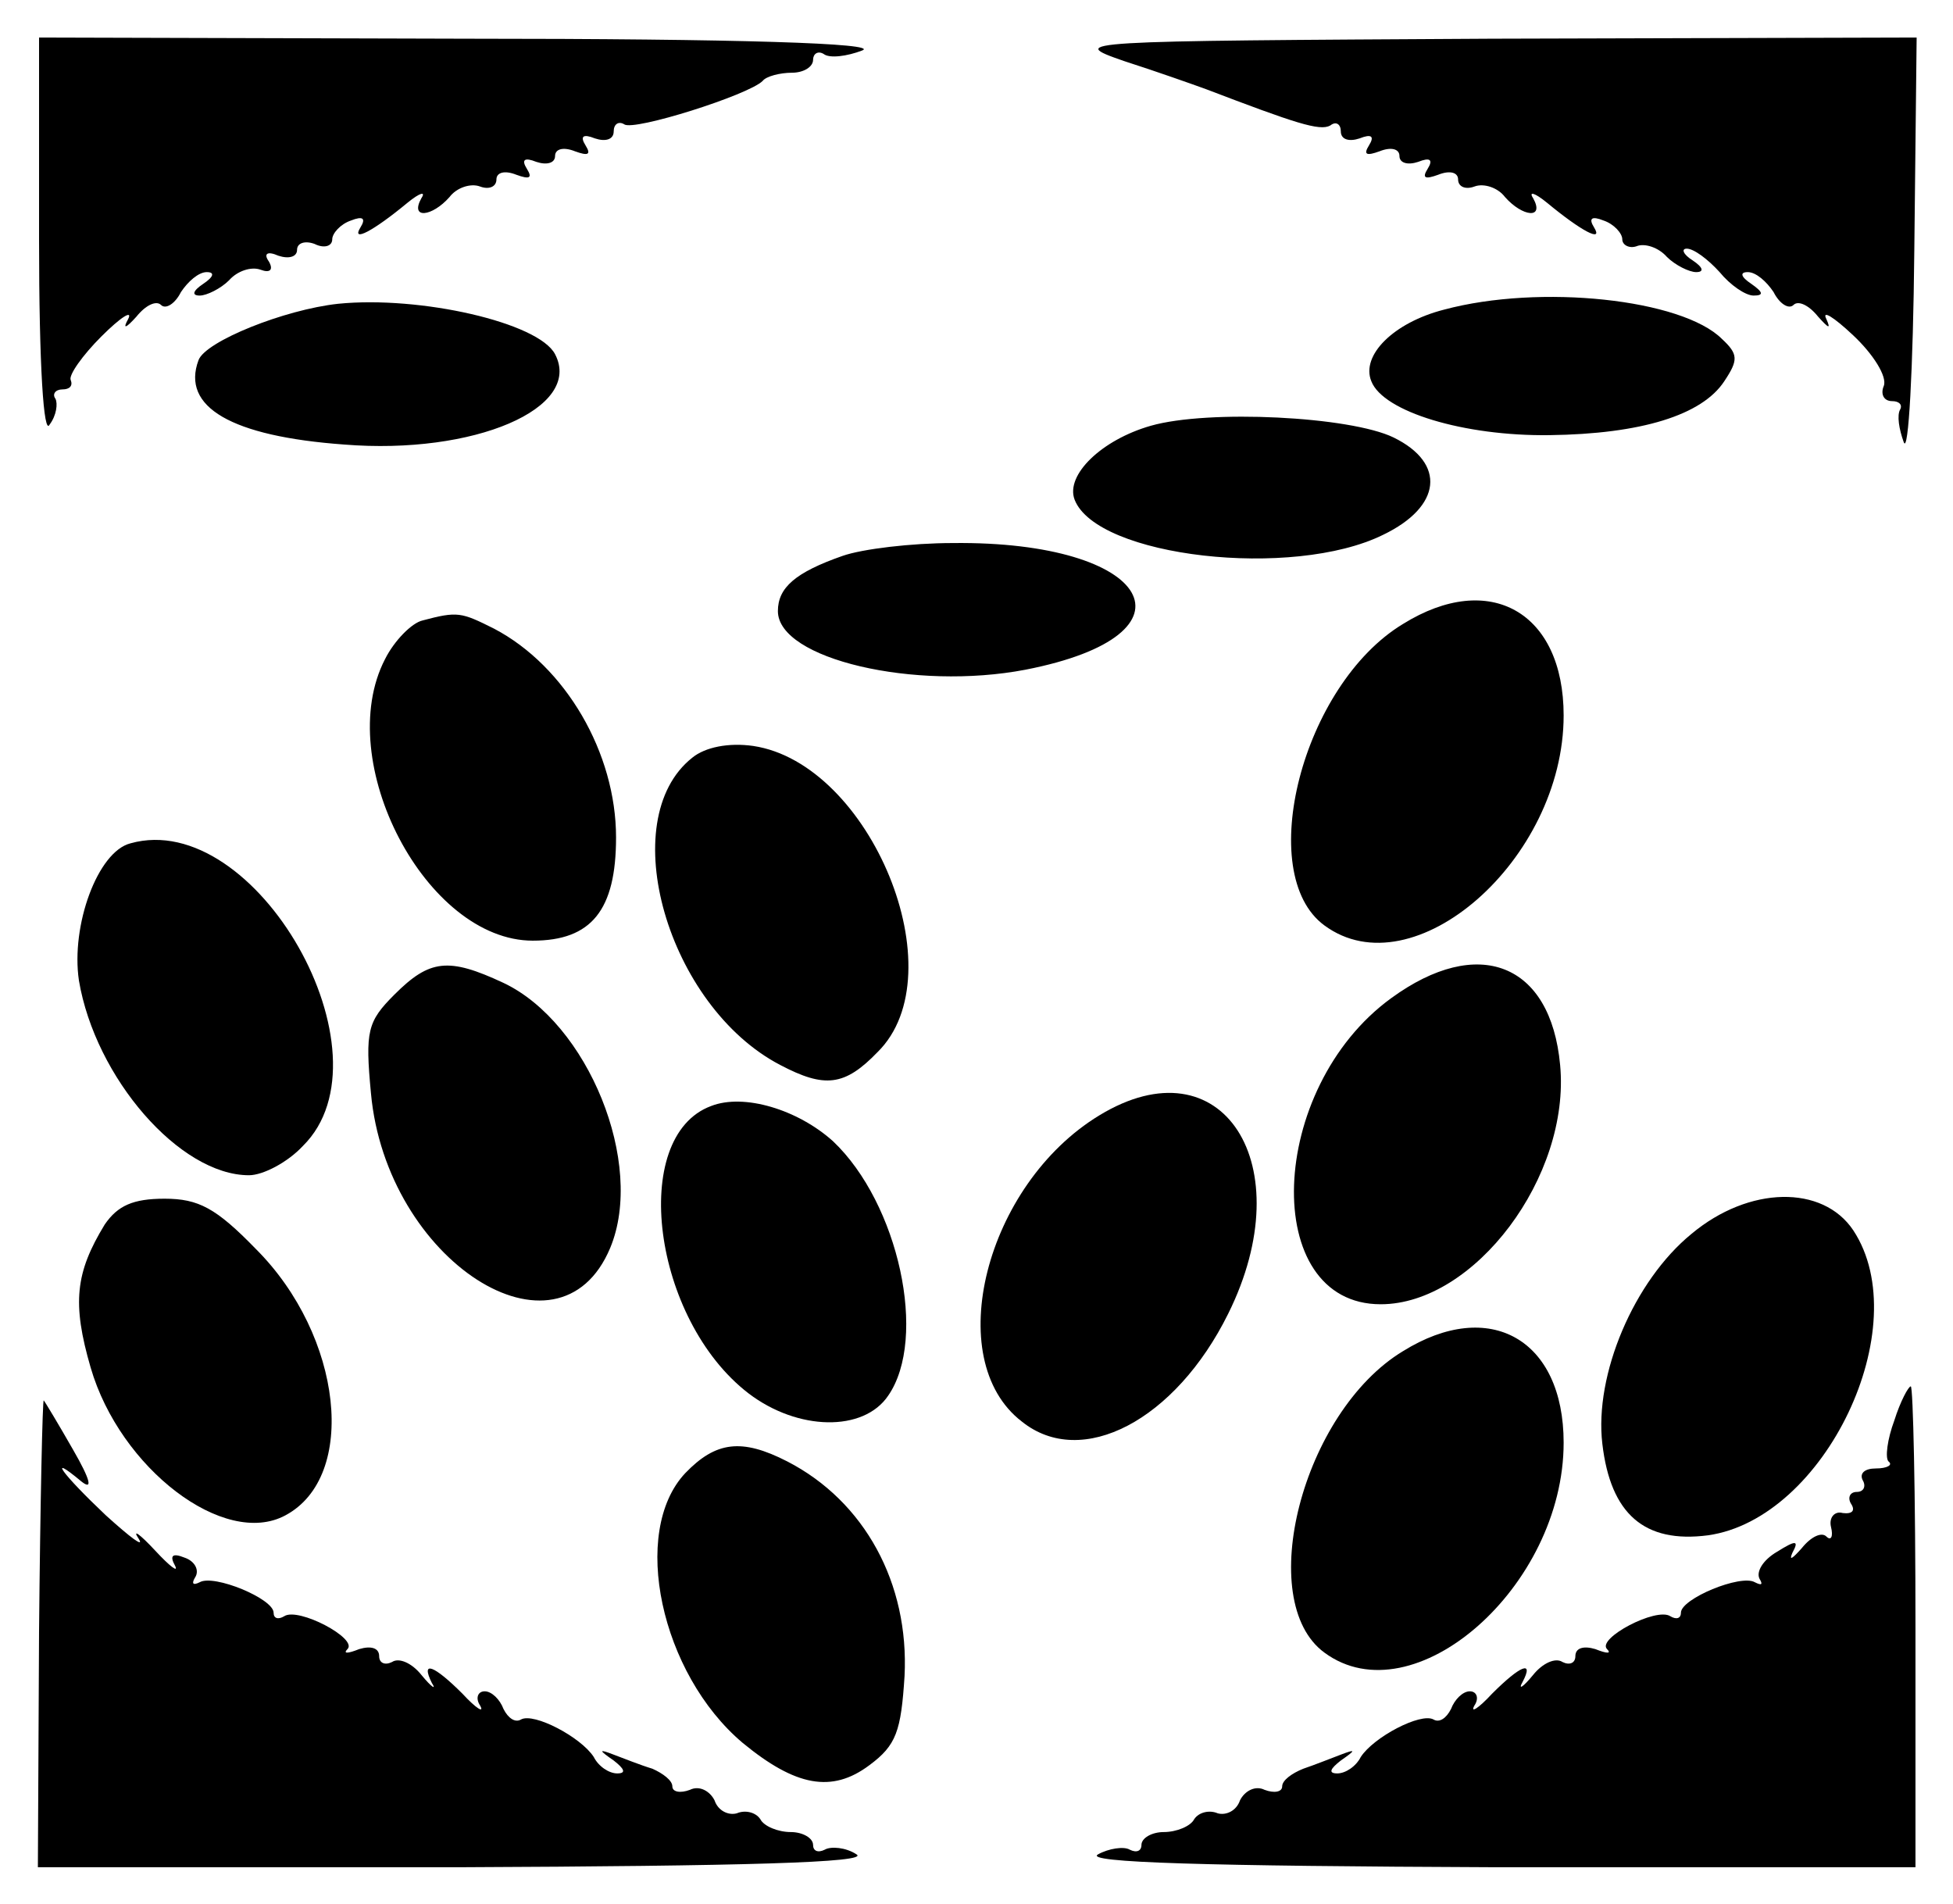
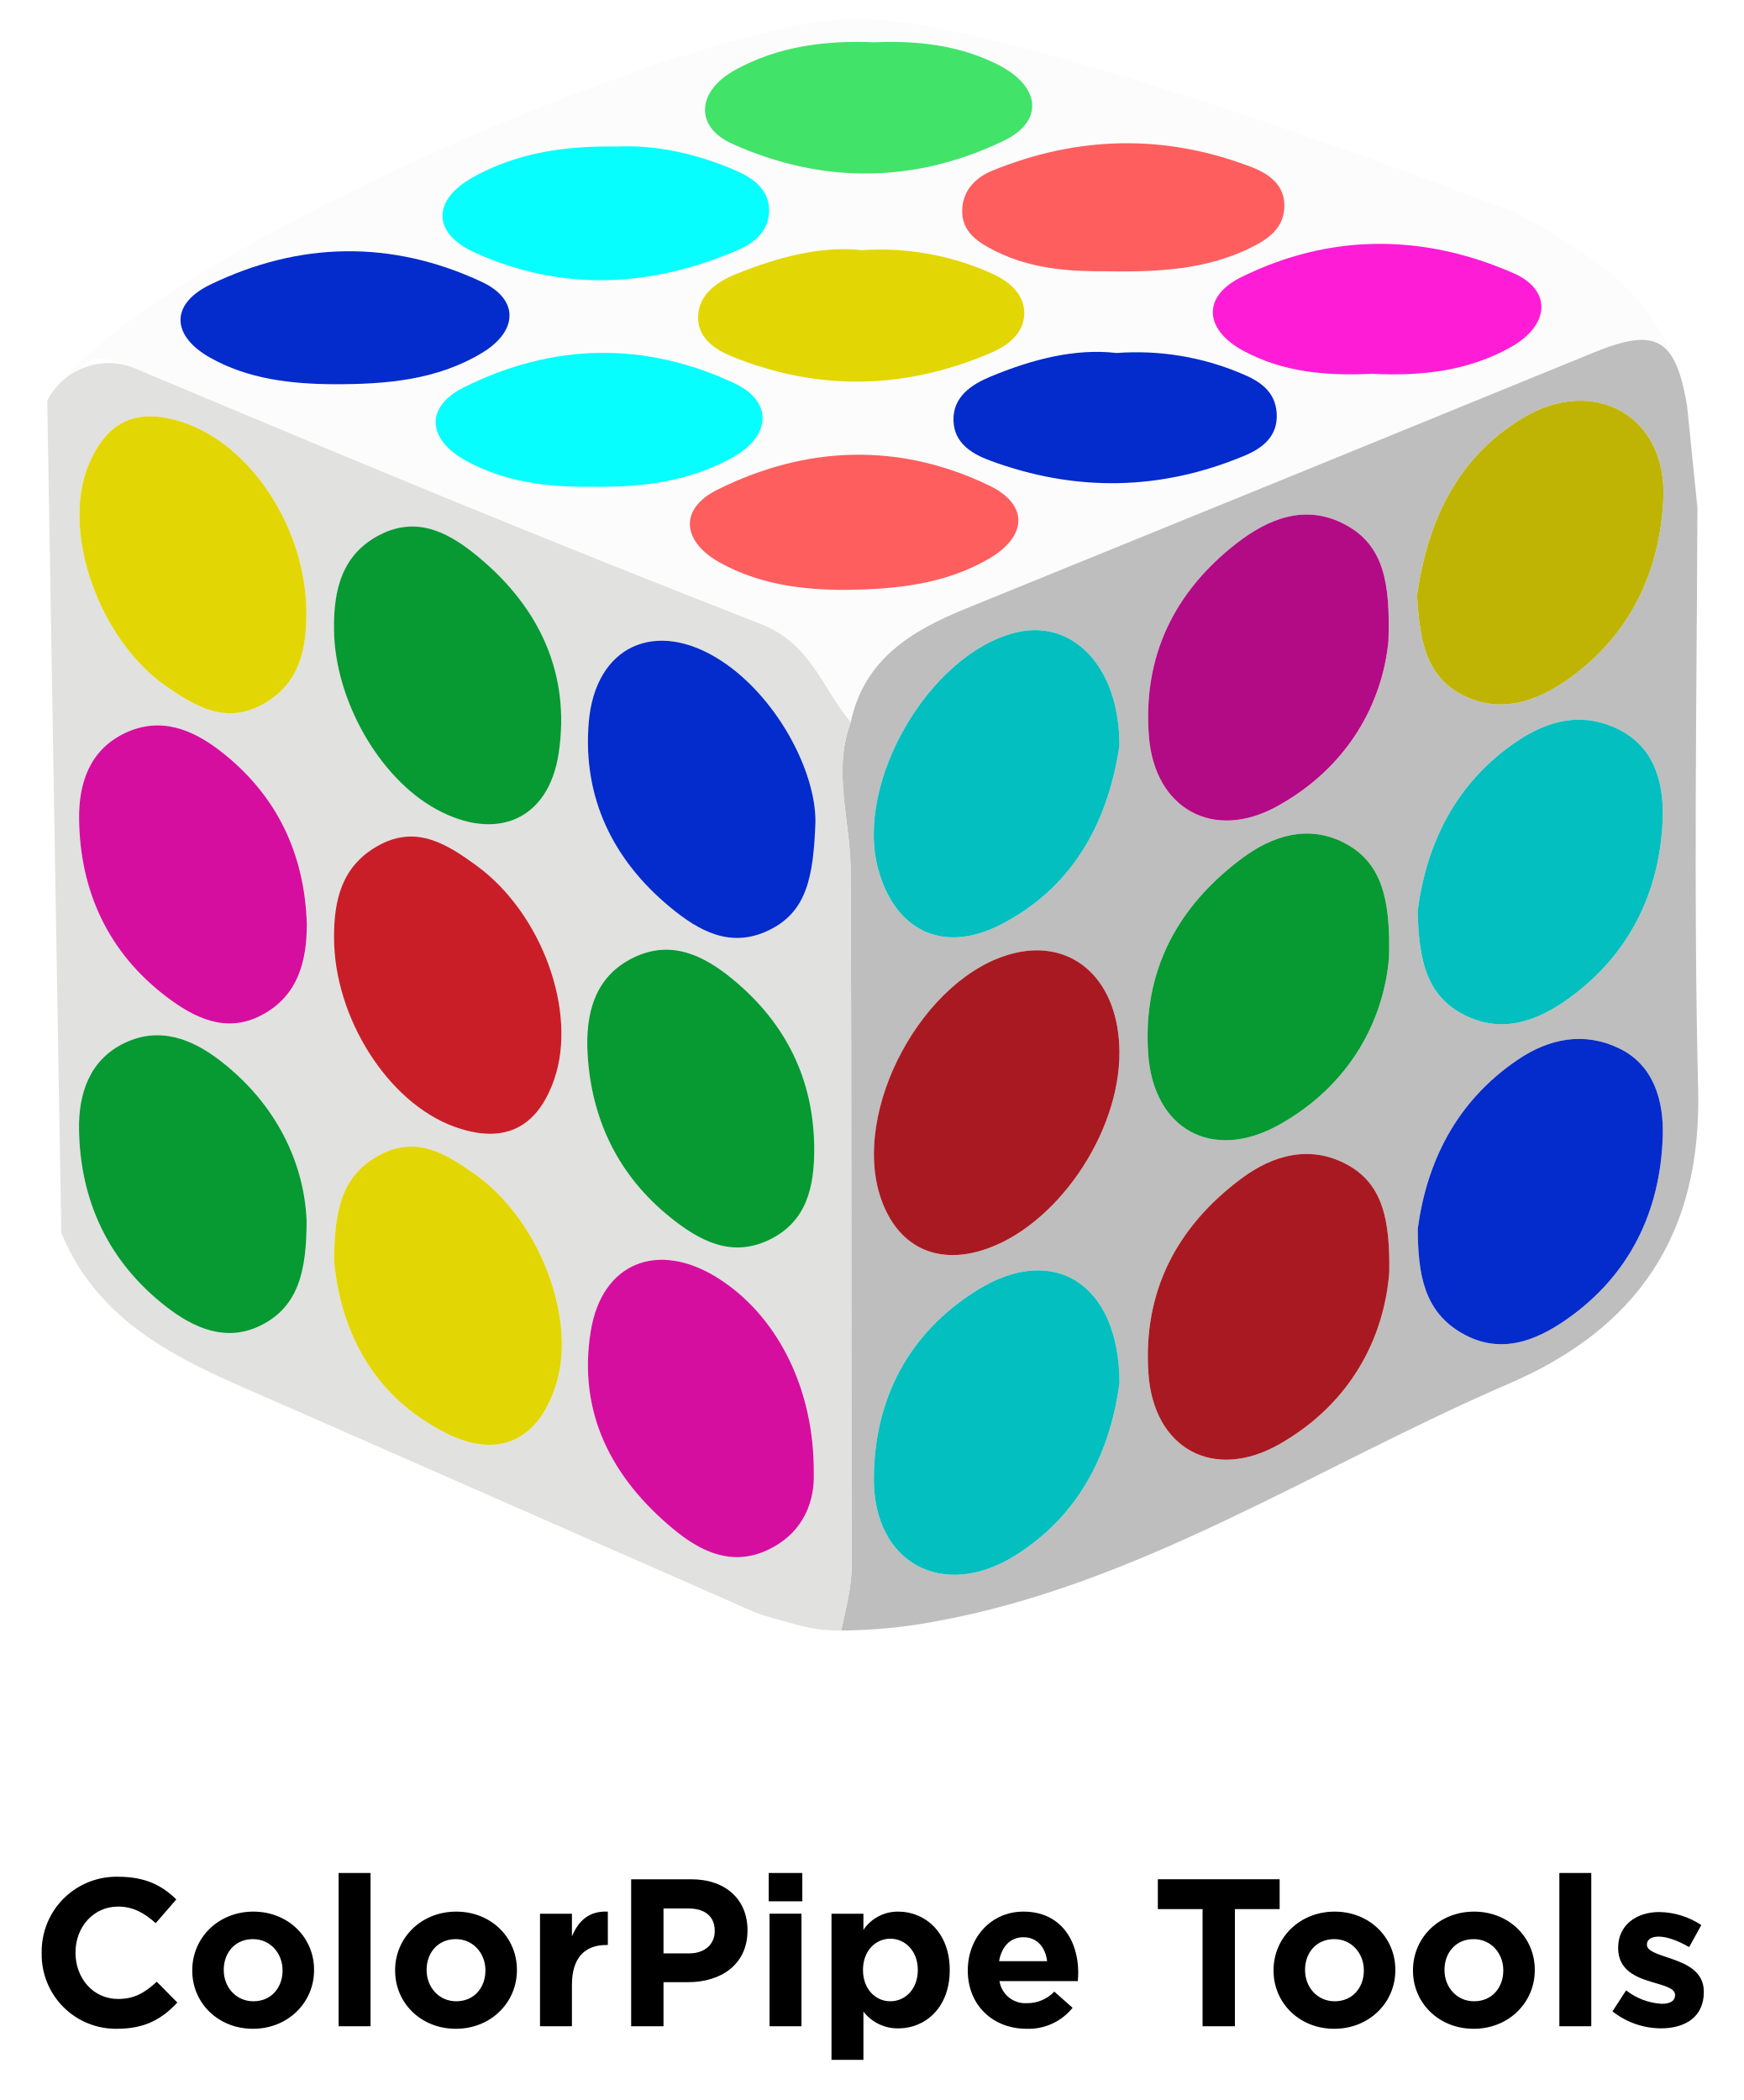
- <svg xmlns="http://www.w3.org/2000/svg" role="img" viewBox="-3.33 -3.20 166.53 162.28">
-   <path d="M0 17.2C0 28.1.4 34 .9 33c.6-.8.7-1.8.5-2.2-.3-.4 0-.8.6-.8s.9-.3.7-.8c-.2-.4 1-2.1 2.6-3.7C7 23.8 8 23.2 7.6 24c-.5.9-.2.8.7-.2.8-1 1.7-1.4 2.1-1 .4.4 1.2-.1 1.7-1.1.6-.9 1.5-1.7 2.2-1.7.7 0 .6.4-.3 1-.9.6-1 1-.3 1 .6 0 1.8-.6 2.5-1.3.7-.8 1.9-1.2 2.7-.9.8.3 1.1 0 .7-.7-.5-.7-.1-.9.8-.5.9.3 1.6.1 1.6-.5s.7-.8 1.5-.5c.8.4 1.5.2 1.5-.4 0-.5.7-1.3 1.6-1.6 1-.4 1.3-.2.8.6-.8 1.3 1.1.3 4-2.1 1.1-.9 1.6-1 1.2-.4-1 1.8.9 1.6 2.4-.1.6-.8 1.8-1.2 2.6-.9.8.3 1.4 0 1.4-.6s.7-.8 1.7-.4c1.1.4 1.4.3.9-.5-.5-.8-.2-1 .8-.6.9.3 1.6.1 1.6-.5s.7-.8 1.7-.4c1.1.4 1.4.3.9-.5-.5-.8-.2-1 .8-.6.9.3 1.6.1 1.6-.6 0-.6.4-.9.9-.6.8.6 10.6-2.5 11.8-3.7.3-.4 1.5-.7 2.5-.7S66 2.5 66 1.9c0-.5.4-.8.9-.5.5.4 2 .2 3.3-.3 1.5-.6-10.3-1-33.9-1L0 0v17.2zM92.5 2c2.8.9 5.9 2 7 2.4 7.6 2.9 9.7 3.6 10.6 3.1.5-.4.9-.1.9.5 0 .7.7.9 1.6.6 1-.4 1.3-.2.8.6s-.2.9.9.5c1-.4 1.7-.2 1.7.4 0 .6.7.8 1.6.5 1-.4 1.3-.2.8.6s-.2.9.9.5c1-.4 1.7-.2 1.7.4 0 .6.6.9 1.4.6.8-.3 2 .1 2.6.9 1.5 1.7 3.4 1.9 2.4.1-.4-.6.1-.5 1.2.4 2.9 2.4 4.8 3.4 4 2.1-.5-.8-.2-1 .8-.6.9.3 1.6 1.1 1.6 1.6s.6.8 1.2.6c.7-.3 1.9.1 2.6.9.7.7 1.9 1.3 2.5 1.3.7 0 .6-.4-.3-1-.8-.5-1-1-.5-1 .6 0 1.8.9 2.8 2 .9 1.1 2.2 2 2.9 2 .9 0 .8-.3-.2-1-.9-.6-1-1-.3-1s1.6.8 2.2 1.7c.5 1 1.3 1.5 1.7 1.1.4-.4 1.3 0 2.1 1 .9 1 1.1 1.1.7.2-.4-.8.6-.2 2.3 1.4 1.7 1.6 2.9 3.5 2.6 4.3-.3.7 0 1.3.7 1.3.6 0 .9.3.7.7-.3.5-.1 1.7.3 2.8.4 1.1.8-6.2.9-16.3l.2-18.2-36.3.1C88.3.3 87.6.3 92.5 2z" />
-   <path d="M25.5 22.7c-4.6.5-11.3 3.2-11.9 4.8-1.5 4 2.8 6.5 12.4 7.2 11.1.9 20.4-3.1 18-7.7-1.4-2.7-11.5-5-18.5-4.3zm94.3.5c-4.3 1.1-7.1 3.9-6.2 6.1 1 2.6 7.9 4.7 15.2 4.6 7.8-.1 13-1.7 14.9-4.6 1.2-1.8 1.2-2.3-.2-3.6-3.4-3.4-15.5-4.7-23.7-2.5zm-25 9.9c-4.2 1.2-7.3 4.2-6.5 6.3 1.9 4.9 18.6 6.8 26.3 3 5-2.4 5.4-6.1.9-8.3-3.7-1.8-15.8-2.4-20.7-1zM68.5 44.2c-4 1.4-5.5 2.7-5.5 4.7 0 4.1 11.7 6.8 21.1 5 15.4-3 10.8-11-6.2-10.8-3.5 0-7.7.5-9.4 1.1zm47.8 5.8c-8.6 5.2-12.7 21.3-6.7 25.7 7.6 5.6 20.4-5.6 20.4-17.9 0-8.8-6.3-12.4-13.7-7.8zm-83.6-.3c-.9.2-2.4 1.7-3.2 3.3C25 61.7 33 77 42.1 77c5 0 7.1-2.6 7.1-8.8 0-7.2-4.3-14.6-10.4-17.8-2.8-1.4-3.1-1.5-6.1-.7zm23 11.7c-6.7 5.3-2.1 21.2 7.5 26.2 3.8 2 5.5 1.8 8.3-1.1 6.8-6.7-.6-24.6-10.6-26.1-2.1-.3-4.1.1-5.2 1zM7.8 68.7c-2.8.7-5.1 7-4.4 11.7C4.8 88.7 12 97 17.9 97c1.2 0 3.3-1.1 4.6-2.5 7.9-7.8-4-28.8-14.7-25.8zm22.5 12.9c-2.3 2.3-2.5 3.1-2 8.4 1.3 14.3 16 23.7 20.4 13.2 3-7.2-1.9-19.2-9.1-22.6-4.7-2.2-6.3-2-9.3 1zm85 .3c-10.6 7.7-11.2 26.1-.9 26.1 8 0 16.2-10.9 15.3-20.4-.8-8.7-7-11.1-14.4-5.7zm-58 9.2c-7 2.6-5 18.2 3.2 24.5 4.2 3.2 9.8 3.3 11.9.2 3.4-4.9.9-16.4-4.7-21.7-3-2.7-7.6-4.1-10.4-3z" />
-   <path d="M90.4 91.9c-9.7 5.9-13.5 20.8-6.6 26.1 5.1 4.1 13.1-.1 17.6-9.2 6.3-12.7-.5-23.3-11-16.9zm-84.8 9.3c-2.5 4.1-2.8 6.7-1.2 12.2C6.9 122 15.8 128.8 21 126c6.2-3.3 4.9-15.3-2.5-22.7-3.4-3.5-4.9-4.3-7.8-4.3-2.7 0-4 .6-5.1 2.2zm135.3.8c-4.9 4-8.3 12-7.6 17.9.7 6 3.6 8.5 9 7.8 10-1.4 17.8-17.8 12.4-26-2.6-3.9-8.9-3.8-13.8.3zm-24.6 10c-8.6 5.2-12.7 21.3-6.7 25.7 7.6 5.6 20.4-5.6 20.4-17.9 0-8.8-6.3-12.4-13.7-7.8z" />
-   <path d="M158.2 117.9c-.6 1.6-.8 3.2-.5 3.5.4.3-.1.6-1.1.6-.9 0-1.4.4-1.1 1 .3.5.1 1-.5 1s-.8.5-.5 1c.4.6.1.9-.7.8-.7-.2-1.2.4-1 1.2.2.8 0 1.2-.4.8-.4-.4-1.3 0-2.1 1-.8.9-1.1 1.1-.8.4.6-1.1.3-1.1-1.3-.1-1.2.7-1.8 1.7-1.5 2.3.3.5.2.6-.4.3-1.2-.7-6.3 1.4-6.3 2.6 0 .5-.4.6-.9.3-1.2-.8-6.3 1.9-5.4 2.8.4.4 0 .4-1 0-1-.3-1.7-.1-1.7.6 0 .6-.5.8-1.1.5-.6-.4-1.7.1-2.5 1.1-.9 1.1-1.3 1.3-.9.6 1-1.9-.2-1.4-2.6 1-1.2 1.3-1.9 1.7-1.5 1 .4-.6.2-1.2-.4-1.2-.6 0-1.3.7-1.6 1.5-.4.8-1 1.2-1.5.9-1.1-.6-5.1 1.5-6.2 3.2-.4.8-1.3 1.4-2 1.4-.8 0-.6-.4.3-1.1 1.3-.9 1.3-1 0-.5-.8.3-2.3.9-3.2 1.2-1 .4-1.8 1-1.8 1.5s-.7.6-1.5.3c-.8-.4-1.7.1-2.1.9-.3.9-1.2 1.3-1.9 1.1-.7-.3-1.6-.1-2 .5-.3.6-1.5 1.1-2.6 1.1-1 0-1.9.5-1.9 1.1 0 .5-.4.7-1 .4-.5-.3-1.8-.1-2.7.4-1.3.7 9.1 1 34 1.1H160v-20.5c0-11.3-.2-20.5-.4-20.5s-.9 1.3-1.4 2.9zM0 135.9L-.1 156h35.8c24.4-.1 35.2-.4 34-1.1-.9-.6-2.2-.7-2.7-.4-.6.3-1 .1-1-.4 0-.6-.9-1.1-1.9-1.1-1.1 0-2.3-.5-2.6-1.1-.4-.6-1.3-.8-2-.5-.7.2-1.6-.2-1.9-1.1-.4-.8-1.3-1.3-2.1-.9-.8.3-1.5.2-1.5-.3s-.8-1.1-1.7-1.5c-1-.3-2.5-.9-3.3-1.2-1.3-.5-1.3-.4 0 .5.9.7 1.1 1.1.3 1.1-.7 0-1.6-.6-2-1.4-1.1-1.7-5.1-3.8-6.2-3.2-.5.3-1.1-.1-1.5-.9-.3-.8-1-1.5-1.6-1.5-.6 0-.8.6-.4 1.2.4.7-.3.3-1.5-1-2.4-2.4-3.6-2.9-2.6-.9.4.6 0 .4-.9-.7-.8-1-1.9-1.5-2.5-1.1-.6.3-1.1.1-1.1-.5 0-.7-.7-.9-1.7-.6-1 .4-1.4.4-1 0 .9-.9-4.2-3.6-5.4-2.8-.5.3-.9.2-.9-.3 0-1.2-5.1-3.3-6.3-2.6-.6.3-.7.1-.4-.4.4-.6 0-1.4-.9-1.7-1-.4-1.3-.2-.8.7.3.6-.4.1-1.7-1.3-1.3-1.4-2-1.9-1.4-1 .5.8-.7-.1-2.8-2-3.7-3.5-5.1-5.4-2.1-2.9 1 .8.8-.1-.7-2.7-1.2-2.1-2.4-4.1-2.5-4.2-.1-.2-.3 8.7-.4 19.7zm55.1-13.5c-4.7 5-2.1 17.1 4.9 23 4.5 3.7 7.6 4.3 10.8 1.9 2.3-1.7 2.7-2.9 3-7.6.4-7.9-3.4-14.9-10-18.3-3.9-2-6.1-1.7-8.7 1z" />
+ <svg xmlns="http://www.w3.org/2000/svg" role="img" viewBox="13.68 9.68 467.14 562.64">
+   <defs>
+     <style>.cls-1{fill:none}.cls-2{fill:#fcfcfd}.cls-5{fill:#fe5e5e}.cls-6{fill:#042bcb}.cls-7{fill:#e3d605}.cls-11{fill:#a91921}.cls-12{fill:#03bfbf}.cls-15{fill:#079932}.cls-16{fill:#d50e9f}</style>
+   </defs>
+   <path d="M244.585 76.696c-10.966-1.194-22.475 1.887-33.558 6.343-5.03 2.023-10.287 5.383-10.333 11.685-.041 5.732 4.83 8.774 9.477 10.63 23.23 9.284 46.418 8.621 69.331-1.29 4.383-1.895 8.309-5.164 8.571-9.96.308-5.623-4.23-9.198-8.852-11.224a72.88 72.88 0 0 0-34.636-6.184zm26.871-10.891c-.232 6.007 4.193 8.77 8.774 11.089 10.11 5.116 21.085 5.528 30.01 5.467 14.514.268 26.794-.647 38.204-6.16 4.593-2.219 9.034-5.077 9.31-10.888.288-6.046-4.129-9.079-8.898-10.908-23.232-8.91-46.475-8.338-69.428 1.04-4.316 1.763-7.772 5.203-7.972 10.36zm-61.624-17.603c24.08 10.855 48.93 10.646 72.739-.803 10.914-5.248 9.865-14.576-1.406-20.324-10.423-5.316-21.79-6.567-33.277-6.063-13.088-.575-25.766 1.071-37.278 7.417-10.239 5.645-10.977 15.176-.778 19.773zm1.491 28.485c4.143-1.786 8.113-4.792 8.386-10.041.314-6.056-4.216-9.209-8.744-11.196-10.568-4.638-21.746-7.035-32.226-6.505-14.186-.237-26.831 1.832-38.257 8.162-11.036 6.114-11.115 15.03.363 20.226 23.35 10.572 47.136 9.413 70.478-.646zM70 105.525c10.198 5.727 21.616 7.036 33.183 7.1 13.86.025 27.628-1.082 39.76-8.482 9.558-5.83 9.77-14.261-.129-18.905-19.216-9.015-38.843-10.56-58.1-4.977L63.692 90.792c-3.52 4.785-1.298 10.462 6.308 14.733zm276.25 4.232a72.073 72.073 0 0 0-33.445-5.502c-11.094-1.301-22.676 1.709-33.748 6.32-4.927 2.05-10.222 5.325-9.936 11.96.254 5.896 4.926 8.736 9.721 10.515 22.91 8.5 45.802 8.145 68.345-1.321 4.658-1.956 8.889-5.134 8.518-11.308-.361-6.018-4.722-8.726-9.454-10.664zm-135.687 2.675c-24.154-11.384-48.865-10.832-72.62 1.035-10.498 5.244-9.842 13.949.651 19.695 10.229 5.601 21.572 7.08 33.134 6.938 13.425.26 26.577-1.273 38.445-7.99 10.118-5.726 10.552-14.889.39-19.678zm208.571-29.567c-24.189-10.588-49.101-10.71-72.964 1.093-10.476 5.182-9.863 13.983.46 19.633 10.757 5.888 22.661 6.823 34.556 6.232 13.146.688 25.904-.709 37.374-7.217 10.337-5.866 10.951-15.198.574-19.741zm-140.418 56.912c-24.21-11.65-48.994-10.727-72.802 1.08-10.386 5.15-9.659 13.945.881 19.71 10.234 5.596 21.612 7.165 33.216 7.154 13.397-.128 26.689-1.439 38.494-8.277 10.477-6.07 10.765-14.588.21-19.667z" class="cls-1" />
+   <path d="M69.955 85.966a16.597 16.597 0 0 0-6.263 4.826l21.022-10.53a93.262 93.262 0 0 0-14.76 5.704z" class="cls-2" />
+   <path d="M209.832 48.202c24.08 10.855 48.93 10.646 72.739-.803 10.914-5.248 9.865-14.576-1.406-20.324-10.423-5.316-21.79-6.567-33.277-6.063-13.088-.575-25.766 1.071-37.278 7.417-10.239 5.645-10.977 15.176-.778 19.773zm1.491 28.485c4.143-1.786 8.113-4.792 8.386-10.041.314-6.056-4.216-9.209-8.744-11.196-10.568-4.638-21.746-7.035-32.226-6.505-14.186-.237-26.831 1.832-38.257 8.162-11.036 6.114-11.115 15.03.363 20.226 23.35 10.572 47.136 9.413 70.478-.646zm-.76 35.745c-24.154-11.384-48.865-10.832-72.62 1.035-10.498 5.244-9.842 13.949.651 19.695 10.229 5.601 21.572 7.08 33.134 6.938 13.425.26 26.577-1.273 38.445-7.99 10.118-5.726 10.552-14.889.39-19.678zm34.022-35.736c-10.966-1.194-22.475 1.887-33.558 6.343-5.03 2.023-10.287 5.383-10.333 11.685-.041 5.732 4.83 8.774 9.477 10.63 23.23 9.284 46.418 8.621 69.331-1.29 4.383-1.895 8.309-5.164 8.571-9.96.308-5.623-4.23-9.198-8.852-11.224a72.88 72.88 0 0 0-34.636-6.184zM70 105.525c10.198 5.727 21.616 7.036 33.183 7.1 13.86.025 27.628-1.082 39.76-8.482 9.558-5.83 9.77-14.261-.129-18.905-9.45-4.433-33.118.013-57.024 6.341C74.884 98.2 67.062 103.875 70 105.525zm201.456-39.72c-.232 6.007 4.193 8.77 8.774 11.089 10.11 5.116 21.085 5.528 30.01 5.467 14.514.268 26.794-.647 38.204-6.16 4.593-2.219 9.034-5.077 9.31-10.888.288-6.046-4.129-9.079-8.898-10.908-23.232-8.91-46.475-8.338-69.428 1.04-4.316 1.763-7.772 5.203-7.972 10.36zm147.678 17.06c-24.189-10.588-49.101-10.71-72.964 1.093-10.476 5.182-9.863 13.983.46 19.633 10.757 5.888 22.661 6.823 34.556 6.232 13.146.688 25.904-.709 37.374-7.217 10.337-5.866 10.951-15.198.574-19.741zm-72.884 26.892a72.073 72.073 0 0 0-33.445-5.502c-11.094-1.301-22.676 1.709-33.748 6.32-4.927 2.05-10.222 5.325-9.936 11.96.254 5.896 4.926 8.736 9.721 10.515 22.91 8.5 45.802 8.145 68.345-1.321 4.658-1.956 8.889-5.134 8.518-11.308-.361-6.018-4.722-8.726-9.454-10.664zm-67.534 30.02c-24.21-11.65-48.994-10.727-72.802 1.08-10.386 5.15-9.659 13.945.881 19.71 10.234 5.596 21.612 7.165 33.216 7.154 13.397-.128 26.689-1.439 38.494-8.277 10.477-6.07 10.765-14.588.21-19.667z" class="cls-1" />
+   <path d="M465.53 120.437c-.757 4.372-3.972 11.518.697 11.49a90.623 90.623 0 0 0-.698-11.49zm.11-2.091c-.937-5.482-2.067-9.559-3.64-12.408a62.66 62.66 0 0 1 3.53 14.499 6.586 6.586 0 0 0 .11-2.09zM39.373 105.443L85.79 91.58c23.906-6.328 47.574-10.775 57.024-6.341 9.899 4.644 9.687 13.075.13 18.905-12.133 7.4-25.9 8.507-39.761 8.481-11.567-.063-22.985-1.372-33.183-7.1-2.938-1.65 4.884-7.325 15.79-13.945-17.04 4.51-34.197 9.975-46.417 13.864a35.361 35.361 0 0 1 10.6 2.979c55.552 23.418 111.245 46.55 167.428 68.396 13.586 5.282 16.527 17.27 24.19 26.338 3.613-16.879 16.272-24.497 30.802-30.403q84.11-34.193 168.143-68.58c11.723-4.801 17.8-4.872 21.464 1.765-6.762-17.715-21.375-28.06-41.874-39.12 0 0-127.291-49.619-174.061-52.113-40.986-2.188-185.625 60.304-215.927 97.22m318.718-57.52c4.77 1.828 9.186 4.861 8.898 10.907-.276 5.81-4.717 8.67-9.31 10.889-11.41 5.512-23.69 6.427-38.204 6.159-8.925.061-19.9-.351-30.01-5.467-4.58-2.318-9.006-5.082-8.774-11.09.2-5.155 3.656-8.596 7.972-10.36 22.953-9.377 46.196-9.949 69.428-1.039zm-60.783 39.699c-.262 4.795-4.188 8.064-8.57 9.96-22.914 9.91-46.102 10.573-69.332 1.29-4.646-1.857-9.518-4.899-9.477-10.631.046-6.302 5.303-9.662 10.333-11.685 11.083-4.456 22.592-7.537 33.558-6.343a72.88 72.88 0 0 1 34.636 6.184c4.623 2.026 9.16 5.601 8.852 11.225zM210.61 28.429c11.512-6.346 24.19-7.992 37.278-7.417 11.488-.504 22.854.747 33.277 6.063 11.27 5.748 12.32 15.076 1.406 20.324-23.809 11.45-48.658 11.658-72.74.803-10.198-4.597-9.46-14.128.78-19.773zm-69.765 48.904c-11.478-5.196-11.4-14.112-.363-20.226 11.426-6.33 24.07-8.399 38.257-8.162 10.48-.53 21.658 1.867 32.226 6.505 4.528 1.987 9.058 5.14 8.744 11.196-.273 5.25-4.243 8.255-8.386 10.04-23.342 10.06-47.129 11.22-70.478.647zm30.883 62.767c-11.562.141-22.905-1.337-33.134-6.938-10.493-5.746-11.15-14.45-.651-19.695 23.755-11.867 48.466-12.419 72.62-1.035 10.162 4.79 9.728 13.952-.39 19.678-11.868 6.717-25.02 8.25-38.445 7.99zm106.777 19.344c-11.805 6.838-25.097 8.15-38.494 8.277-11.604.01-22.982-1.558-33.216-7.155-10.54-5.764-11.267-14.56-.881-19.71 23.808-11.806 48.592-12.73 72.802-1.08 10.554 5.08 10.266 13.598-.211 19.668zm68.682-27.715c-22.543 9.465-45.435 9.822-68.345 1.321-4.795-1.779-9.467-4.619-9.721-10.516-.286-6.634 5.01-9.908 9.936-11.96 11.071-4.61 22.654-7.62 33.748-6.319a72.073 72.073 0 0 1 33.446 5.502c4.732 1.938 9.093 4.646 9.454 10.664.37 6.174-3.86 9.352-8.518 11.308zm71.373-29.123c-11.47 6.508-24.228 7.905-37.374 7.217-11.895.591-23.8-.344-34.556-6.232-10.323-5.65-10.936-14.45-.46-19.633 23.863-11.803 48.775-11.681 72.964-1.093 10.377 4.543 9.763 13.875-.574 19.74z" class="cls-2" />
+   <path fill="#bebebe" d="M468.417 145.692c-.189 52.015-1.061 104.054.194 156.04.932 38.61-16.22 63.816-50.67 78.655-51.318 22.105-98.954 53.904-154.024 63.778a141.88 141.88 0 0 1-24.863 2.374c1.172-5.817 2.808-11.448 2.788-17.58-.198-62.128.046-124.259-.293-186.386-.072-13.142-4.853-26.265.042-39.417 3.613-16.879 16.272-24.497 30.802-30.403q84.11-34.193 168.143-68.58c16.754-6.862 21.985-4.081 25.104 14.173M313.576 291.535c-.094-18.97-12.142-30.326-28.117-26.5-24.352 5.83-44.09 42.347-35.69 66.024 4.406 12.415 14.47 17.482 27.03 13.61 19.563-6.03 36.887-31.06 36.777-53.134zm.022 88.627c-.107-26.785-17.834-37.365-37.913-24.953-18.516 11.446-27.79 29.187-27.901 50.587-.117 22.76 18.59 32.67 37.8 20.682 18.078-11.283 25.708-28.877 28.014-46.316zm-.029-170.638c.086-21.552-12.839-34.129-27.854-30.356-23.166 5.821-43.1 40.191-36.763 63.387 4.515 16.526 17.392 22.721 32.684 14.916 20.709-10.57 29.112-29.242 31.933-47.947zm79.728-40.273c.739 10.731 1.767 21.21 12.063 26.573 10.007 5.212 19.773 1.948 28.435-4.183 16.55-11.712 24.5-28.623 25.484-48.171 1.12-22.237-18.463-33.36-37.638-21.806-17.853 10.757-25.534 27.992-28.344 47.587zm.204 169.644c.04 12.357 1.756 22.144 11.765 27.941 10.193 5.904 19.711 2.205 28.17-3.72 16.893-11.831 25.092-28.978 25.695-49.125.27-8.99-2.193-18.823-11.62-23.395-9.334-4.528-18.692-2.77-27.24 3.025-16.689 11.313-24.412 27.702-26.77 45.274zm-7.642 11.804c.236-14.12-1.712-23.766-11.237-28.963-9.874-5.388-19.854-2.659-28.382 3.704-17.345 12.94-26.396 30.31-24.897 52.21 1.384 20.231 17.515 29.014 35.198 18.896 19.02-10.883 27.88-28.342 29.318-45.847zm-.222-169.26c.532-15.668-1.28-25.642-11.477-31.148-10.755-5.809-20.828-1.604-29.374 5.091-16.577 12.985-24.979 30.183-23.315 51.573 1.506 19.37 17.196 28.175 34.293 18.775 19.247-10.582 28.27-27.888 29.873-44.29zm.155 84.842c.45-15.792-1.978-25.721-12.21-30.889-9.55-4.822-19.077-1.782-27.173 4.257-17.375 12.961-26.62 30.285-25.145 52.266 1.365 20.327 17.166 29.112 35.06 19.134 19.215-10.712 28.077-28.259 29.468-44.768zm7.664-12.433c.354 12.444 2.04 22.451 12.484 27.752 10.294 5.225 19.801 1.57 28.293-4.63 15.859-11.58 23.92-28.005 24.842-47.079.447-9.244-1.45-19.626-11.728-24.754-9.705-4.842-18.85-2.532-27.274 3.156-16.78 11.33-24.34 27.943-26.617 45.555z" />
+   <path fill="#e1e1e0" d="M26.336 117.036a18.43 18.43 0 0 1 23.637-8.614c55.552 23.418 111.245 46.55 167.428 68.396 13.586 5.282 16.527 17.27 24.19 26.338-4.895 13.152-.114 26.275-.042 39.417.34 62.127.095 124.258.293 186.387.02 6.13-1.616 11.762-2.788 17.579-7.367 0-9.53-.95-18.48-3.351a57.38 57.38 0 0 1-9.275-3.573q-61.062-26.865-122.136-53.703c-23.541-10.338-48.056-19.381-59.062-45.91m65.779-82.834c-.623-18.973-8.174-34.687-23.192-46.292-7.413-5.728-16.024-9.338-25.591-4.757-9.578 4.586-12.33 13.669-12.23 22.934.21 19.305 7.759 35.762 23.317 47.622 7.373 5.62 15.954 10.027 25.505 5.029 9.727-5.09 12.21-14.277 12.19-24.536zm-.066 79.353c-.7-15.32-8.095-31.073-23.17-42.685-7.512-5.788-16.222-9.233-25.634-4.698-9.44 4.548-12.29 13.69-12.163 23.026.26 19.315 7.963 35.667 23.36 47.618 7.403 5.747 16.187 9.704 25.58 4.894 9.748-4.992 12.09-14.352 12.027-28.155zm136.324-106.579c.132-13.66-10.368-33.57-25.323-43.287-17.385-11.297-33.726-4.037-35.42 16.659-1.642 20.044 6.466 36.778 21.89 49.495 7.502 6.185 16.033 11.133 26.41 6.09 10.203-4.96 11.9-14.35 12.443-28.957zm-128.971-51.581c.186 18.856 12.095 39.779 27.402 48.146 16.029 8.762 30.096 2.927 32.79-15.036 3.164-21.096-5.018-38.762-21.193-52.303-7.443-6.232-16.105-11.467-26.419-6.353-10.483 5.198-12.725 14.888-12.58 25.546zm.005 82.645c.082 21.419 14.456 44.035 32.096 50.501 13.263 4.862 22.324.586 26.909-12.698 6.216-18.012-3.275-44.42-20.844-57.22-7.902-5.757-16.169-11.071-26.46-5.273-9.69 5.459-11.757 14.585-11.7 24.69zm-.004 86.368c1.617 17.905 9.714 36.182 30.256 46.402 14.163 7.046 25.005 1.452 29.447-13.927 5.114-17.702-5.037-43.724-22.09-55.666-7.543-5.281-15.356-10.342-25.291-5.102-9.955 5.25-12.216 14.158-12.322 28.293zm-7.414-173.478c-.013-22.373-14.668-44.999-33.078-51.07-12.319-4.064-20.394-.389-25.305 11.516-7.36 17.84 2.839 46.906 21.109 59.407 7.664 5.244 15.644 10.023 25.427 4.71 9.88-5.365 11.863-14.464 11.847-24.563zm136.067 143.591c-.089-18.554-7.593-33.681-21.802-45.41-7.742-6.391-16.495-10.717-26.565-5.865-10.607 5.11-12.933 15.264-12.371 25.634.959 17.694 8.218 32.807 22.199 44.022 7.666 6.149 16.272 10.937 26.503 5.978 10.125-4.908 12.028-14.259 12.036-24.359zm-.128 87.077c.213-23.266-10.152-42.783-25.881-52.58-15.929-9.92-30.883-4.058-33.874 14.362-3.548 21.85 5.648 39.375 22.17 53.042 7.16 5.923 15.604 10.155 25.355 5.51 10.168-4.843 12.437-13.907 12.23-20.334z" />
+   <path d="M240.01 167.72c-11.603.012-22.98-1.557-33.215-7.154-10.54-5.764-11.267-14.56-.881-19.71 23.808-11.806 48.592-12.73 72.802-1.08 10.554 5.08 10.266 13.598-.211 19.668-11.805 6.838-25.097 8.15-38.494 8.277z" class="cls-5" />
+   <path d="M103.183 112.624c-11.567-.063-22.985-1.372-33.183-7.1-10.417-5.849-10.788-14.344-.045-19.558 23.902-11.602 48.704-12.06 72.86-.728 9.898 4.644 9.686 13.075.128 18.905-12.132 7.4-25.9 8.507-39.76 8.481z" class="cls-6" />
+   <path d="M244.585 76.696a72.881 72.881 0 0 1 34.636 6.184c4.623 2.026 9.16 5.601 8.852 11.225-.262 4.795-4.188 8.064-8.57 9.96-22.914 9.91-46.102 10.573-69.332 1.29-4.646-1.857-9.518-4.899-9.477-10.631.046-6.302 5.303-9.662 10.333-11.685 11.083-4.456 22.592-7.537 33.558-6.343z" class="cls-7" />
+   <path fill="#07fefe" d="M178.74 48.945c10.48-.53 21.657 1.867 32.225 6.505 4.528 1.987 9.058 5.14 8.744 11.196-.273 5.25-4.243 8.255-8.386 10.04-23.342 10.06-47.129 11.22-70.478.647-11.478-5.196-11.4-14.113-.363-20.226 11.426-6.33 24.07-8.399 38.257-8.162zm-7.009 91.136c-11.565.16-22.908-1.318-33.137-6.919-10.493-5.746-11.15-14.45-.651-19.695 23.755-11.867 48.466-12.419 72.62-1.035 10.161 4.79 9.728 13.952-.39 19.678-11.868 6.717-25.02 8.25-38.442 7.971z" />
+   <path d="M312.805 104.255a72.073 72.073 0 0 1 33.446 5.502c4.732 1.938 9.093 4.646 9.454 10.664.37 6.174-3.86 9.352-8.518 11.308-22.543 9.465-45.435 9.822-68.345 1.321-4.795-1.78-9.467-4.619-9.721-10.516-.286-6.634 5.01-9.908 9.936-11.96 11.071-4.61 22.654-7.62 33.748-6.319z" class="cls-6" />
+   <path fill="#42e369" d="M247.888 21.012c11.488-.504 22.854.747 33.277 6.063 11.27 5.748 12.32 15.076 1.406 20.324-23.809 11.45-48.658 11.658-72.74.803-10.198-4.597-9.46-14.128.78-19.773 11.511-6.346 24.189-7.992 37.277-7.417z" />
+   <path fill="#fe1cd6" d="M381.186 109.823c-11.895.591-23.8-.344-34.556-6.232-10.323-5.65-10.936-14.45-.46-19.633 23.863-11.803 48.775-11.681 72.964-1.093 10.377 4.543 9.763 13.875-.574 19.74-11.47 6.51-24.228 7.906-37.374 7.218z" />
+   <path d="M310.24 82.36c-8.925.062-19.9-.35-30.01-5.466-4.58-2.318-9.006-5.082-8.774-11.09.2-5.156 3.656-8.596 7.972-10.36 22.953-9.377 46.196-9.949 69.428-1.039 4.77 1.83 9.186 4.862 8.898 10.908-.276 5.81-4.717 8.67-9.31 10.889-11.41 5.512-23.69 6.427-38.204 6.159z" class="cls-5" />
+   <path d="M313.576 291.535c.11 22.075-17.214 47.103-36.777 53.134-12.56 3.872-22.624-1.195-27.03-13.61-8.4-23.677 11.338-60.193 35.69-66.025 15.975-3.825 28.023 7.53 28.117 26.5z" class="cls-11" />
+   <path d="M313.598 380.162c-2.306 17.439-9.936 35.033-28.014 46.316-19.21 11.988-37.917 2.077-37.8-20.682.11-21.4 9.385-39.141 27.9-50.587 20.08-12.412 37.807-1.832 37.914 24.953zm-.028-170.638c-2.822 18.705-11.225 37.376-31.934 47.947-15.292 7.805-28.169 1.61-32.684-14.916-6.337-23.196 13.597-57.566 36.763-63.387 15.015-3.773 27.94 8.804 27.854 30.356z" class="cls-12" />
+   <path fill="#bfb403" d="M393.297 169.25c2.81-19.594 10.49-36.829 28.344-47.586 19.175-11.554 38.757-.431 37.638 21.805-.984 19.55-8.935 36.46-25.484 48.172-8.662 6.13-18.428 9.395-28.435 4.183-10.296-5.362-11.324-15.842-12.063-26.573z" />
+   <path d="M393.5 338.895c2.359-17.572 10.082-33.96 26.771-45.274 8.548-5.794 17.906-7.553 27.24-3.025 9.427 4.572 11.89 14.405 11.62 23.395-.603 20.147-8.802 37.294-25.694 49.125-8.46 5.925-17.978 9.624-28.17 3.72-10.01-5.797-11.727-15.584-11.766-27.94z" class="cls-6" />
+   <path d="M385.86 350.699c-1.44 17.505-10.299 34.964-29.319 45.847-17.683 10.118-33.814 1.335-35.198-18.895-1.499-21.902 7.552-39.27 24.897-52.211 8.528-6.363 18.508-9.092 28.382-3.704 9.525 5.197 11.473 14.843 11.237 28.963z" class="cls-11" />
+   <path fill="#b30a85" d="M385.637 181.44c-1.603 16.402-10.626 33.708-29.873 44.29-17.097 9.4-32.787.596-34.293-18.775-1.664-21.39 6.738-38.588 23.315-51.573 8.546-6.695 18.62-10.9 29.374-5.091 10.196 5.506 12.01 15.48 11.477 31.149z" />
+   <path d="M385.792 266.28c-1.39 16.51-10.253 34.057-29.467 44.77-17.895 9.977-33.696 1.192-35.06-19.135-1.477-21.98 7.769-39.305 25.144-52.266 8.096-6.04 17.623-9.079 27.172-4.257 10.233 5.168 12.661 15.097 12.211 30.889z" class="cls-15" />
+   <path d="M393.456 253.848c2.276-17.612 9.837-34.225 26.617-45.555 8.424-5.688 17.569-7.998 27.273-3.156 10.278 5.128 12.176 15.51 11.73 24.754-.922 19.074-8.984 35.498-24.843 47.079-8.492 6.2-18 9.855-28.293 4.63-10.444-5.3-12.13-15.308-12.484-27.752z" class="cls-12" />
+   <path d="M95.88 257.168c.018 10.26-2.464 19.445-12.191 24.536-9.55 4.998-18.132.591-25.505-5.03-15.558-11.859-23.107-28.316-23.317-47.621-.1-9.265 2.652-18.348 12.23-22.934 9.567-4.58 18.178-.971 25.59 4.757 15.019 11.605 22.57 27.32 23.193 46.292z" class="cls-16" />
+   <path d="M95.814 336.521c.064 13.803-2.278 23.163-12.027 28.155-9.393 4.81-18.177.853-25.58-4.894-15.397-11.95-23.1-28.303-23.36-47.618-.126-9.336 2.724-18.478 12.163-23.026 9.412-4.535 18.122-1.09 25.635 4.698 15.074 11.612 22.47 27.365 23.169 42.685z" class="cls-15" />
+   <path d="M232.138 229.942c-.542 14.606-2.24 23.997-12.443 28.956-10.377 5.044-18.908.096-26.41-6.09-15.424-12.716-23.532-29.45-21.89-49.494 1.694-20.696 18.035-27.956 35.42-16.66 14.955 9.718 25.455 29.628 25.323 43.288z" class="cls-6" />
+   <path d="M103.155 178.355c-.133-10.652 2.11-20.342 12.592-25.54 10.314-5.114 18.976.121 26.42 6.353 16.174 13.541 24.356 31.207 21.192 52.303-2.694 17.963-16.761 23.798-32.79 15.036-15.307-8.367-27.216-29.29-27.414-48.152z" class="cls-15" />
+   <path fill="#c91e27" d="M103.161 261.001c-.045-10.1 2.022-19.226 11.712-24.685 10.291-5.798 18.558-.484 26.46 5.272 17.569 12.8 27.06 39.21 20.844 57.221-4.585 13.284-13.646 17.56-26.909 12.698-17.64-6.466-32.014-29.082-32.107-50.506z" />
+   <path d="M103.168 347.374c.106-14.135 2.367-23.042 12.322-28.293 9.935-5.24 17.748-.18 25.291 5.102 17.053 11.941 27.204 37.964 22.09 55.666-4.442 15.38-15.284 20.973-29.447 13.927-20.542-10.22-28.639-28.497-30.256-46.402zm-7.411-173.477c.013 10.098-1.97 19.197-11.85 24.563-9.783 5.312-17.763.533-25.427-4.711-18.27-12.501-28.469-41.568-21.11-59.407 4.912-11.905 12.987-15.58 25.306-11.517 18.41 6.072 33.065 28.698 33.081 51.072z" class="cls-7" />
+   <path d="M231.82 317.487c-.007 10.1-1.91 19.451-12.035 24.359-10.231 4.96-18.837.17-26.504-5.978-13.98-11.215-21.24-26.328-22.198-44.022-.562-10.37 1.764-20.524 12.371-25.634 10.07-4.852 18.823-.526 26.565 5.864 14.21 11.73 21.713 26.857 21.802 45.411z" class="cls-15" />
+   <path d="M231.693 404.564c.207 6.427-2.062 15.49-12.23 20.334-9.75 4.645-18.194.413-25.354-5.51-16.523-13.667-25.719-31.192-22.171-53.042 2.99-18.42 17.945-24.282 33.874-14.361 15.73 9.796 26.094 29.313 25.881 52.579z" class="cls-16" />
+   <path d="M24.848 532.987v-.113a20.015 20.015 0 0 1 20.534-20.366c7.426 0 11.871 2.476 15.528 6.076l-5.514 6.358c-3.037-2.757-6.131-4.445-10.07-4.445-6.639 0-11.42 5.513-11.42 12.265v.112c0 6.751 4.67 12.377 11.42 12.377 4.501 0 7.257-1.8 10.352-4.613l5.513 5.57c-4.05 4.331-8.551 7.031-16.146 7.031a19.878 19.878 0 0 1-20.197-20.252zm40.338 4.669v-.113c0-8.664 6.976-15.696 16.371-15.696 9.34 0 16.26 6.92 16.26 15.584v.112c0 8.664-6.977 15.697-16.372 15.697-9.34 0-16.26-6.92-16.26-15.584zm24.191 0v-.113c0-4.444-3.206-8.326-7.932-8.326-4.895 0-7.82 3.77-7.82 8.214v.112c0 4.445 3.206 8.326 7.932 8.326 4.895 0 7.82-3.768 7.82-8.213zm15.021-26.161h8.552v41.07h-8.552zm15.133 26.161v-.113c0-8.664 6.976-15.696 16.372-15.696 9.339 0 16.259 6.92 16.259 15.584v.112c0 8.664-6.977 15.697-16.372 15.697-9.339 0-16.259-6.92-16.259-15.584zm24.192 0v-.113c0-4.444-3.207-8.326-7.933-8.326-4.895 0-7.82 3.77-7.82 8.214v.112c0 4.445 3.207 8.326 7.933 8.326 4.894 0 7.82-3.768 7.82-8.213zm14.627-15.246h8.55v6.076c1.745-4.164 4.558-6.864 9.621-6.64v8.946h-.45c-5.682 0-9.17 3.432-9.17 10.633v11.14h-8.552zm24.416-9.227h16.09c9.395 0 15.078 5.57 15.078 13.615v.112c0 9.115-7.089 13.84-15.921 13.84h-6.583v11.815h-8.664zm15.528 19.86c4.332 0 6.863-2.588 6.863-5.964v-.112c0-3.882-2.7-5.964-7.032-5.964h-6.695v12.04zm21.322-21.548h9.002v7.595h-9.002zm.225 10.914h8.551v30.156h-8.551zm16.596.001h8.551v4.331a11.075 11.075 0 0 1 9.395-4.894c7.033 0 13.728 5.514 13.728 15.584v.112c0 10.07-6.582 15.584-13.728 15.584a11.578 11.578 0 0 1-9.395-4.5v12.94h-8.551zm23.122 15.133v-.112c0-5.007-3.375-8.326-7.37-8.326-3.994 0-7.313 3.32-7.313 8.326v.112c0 5.008 3.32 8.326 7.314 8.326s7.369-3.262 7.369-8.326zm13.39.113v-.113c0-8.607 6.131-15.696 14.908-15.696 10.07 0 14.683 7.82 14.683 16.372 0 .675-.055 1.462-.112 2.25h-20.984a6.993 6.993 0 0 0 7.369 5.907 9.882 9.882 0 0 0 7.314-3.095l4.895 4.332a15.083 15.083 0 0 1-12.321 5.626c-9.058 0-15.752-6.357-15.752-15.583zm21.265-2.532c-.507-3.825-2.757-6.413-6.357-6.413-3.544 0-5.85 2.531-6.527 6.413zm41.632-13.952h-11.983v-7.99h32.63v7.99h-11.984v31.393h-8.663zm19.016 16.484v-.113c0-8.664 6.975-15.696 16.37-15.696 9.34 0 16.26 6.92 16.26 15.584v.112c0 8.664-6.977 15.697-16.372 15.697-9.338 0-16.258-6.92-16.258-15.584zm24.191 0v-.113c0-4.444-3.207-8.326-7.933-8.326-4.894 0-7.82 3.77-7.82 8.214v.112c0 4.445 3.207 8.326 7.933 8.326 4.894 0 7.82-3.768 7.82-8.213zm13.164 0v-.113c0-8.664 6.976-15.696 16.371-15.696 9.34 0 16.259 6.92 16.259 15.584v.112c0 8.664-6.977 15.697-16.371 15.697-9.339 0-16.259-6.92-16.259-15.584zm24.192 0v-.113c0-4.444-3.207-8.326-7.933-8.326-4.895 0-7.82 3.77-7.82 8.214v.112c0 4.445 3.207 8.326 7.932 8.326 4.895 0 7.82-3.768 7.82-8.213zm15.021-26.161h8.55v41.07h-8.55zm14.232 37.075l3.657-5.625a17.058 17.058 0 0 0 9.508 3.6c2.475 0 3.6-.9 3.6-2.25v-.113c0-1.857-2.925-2.476-6.244-3.488-4.22-1.238-9.002-3.207-9.002-9.058v-.112c0-6.132 4.951-9.565 11.027-9.565a20.88 20.88 0 0 1 11.252 3.488l-3.263 5.908c-2.982-1.744-5.963-2.813-8.158-2.813-2.082 0-3.15.9-3.15 2.081v.114c0 1.687 2.87 2.474 6.132 3.6 4.22 1.406 9.114 3.432 9.114 8.944v.114c0 6.694-5.007 9.732-11.533 9.732a21.122 21.122 0 0 1-12.94-4.556z" />
</svg>
